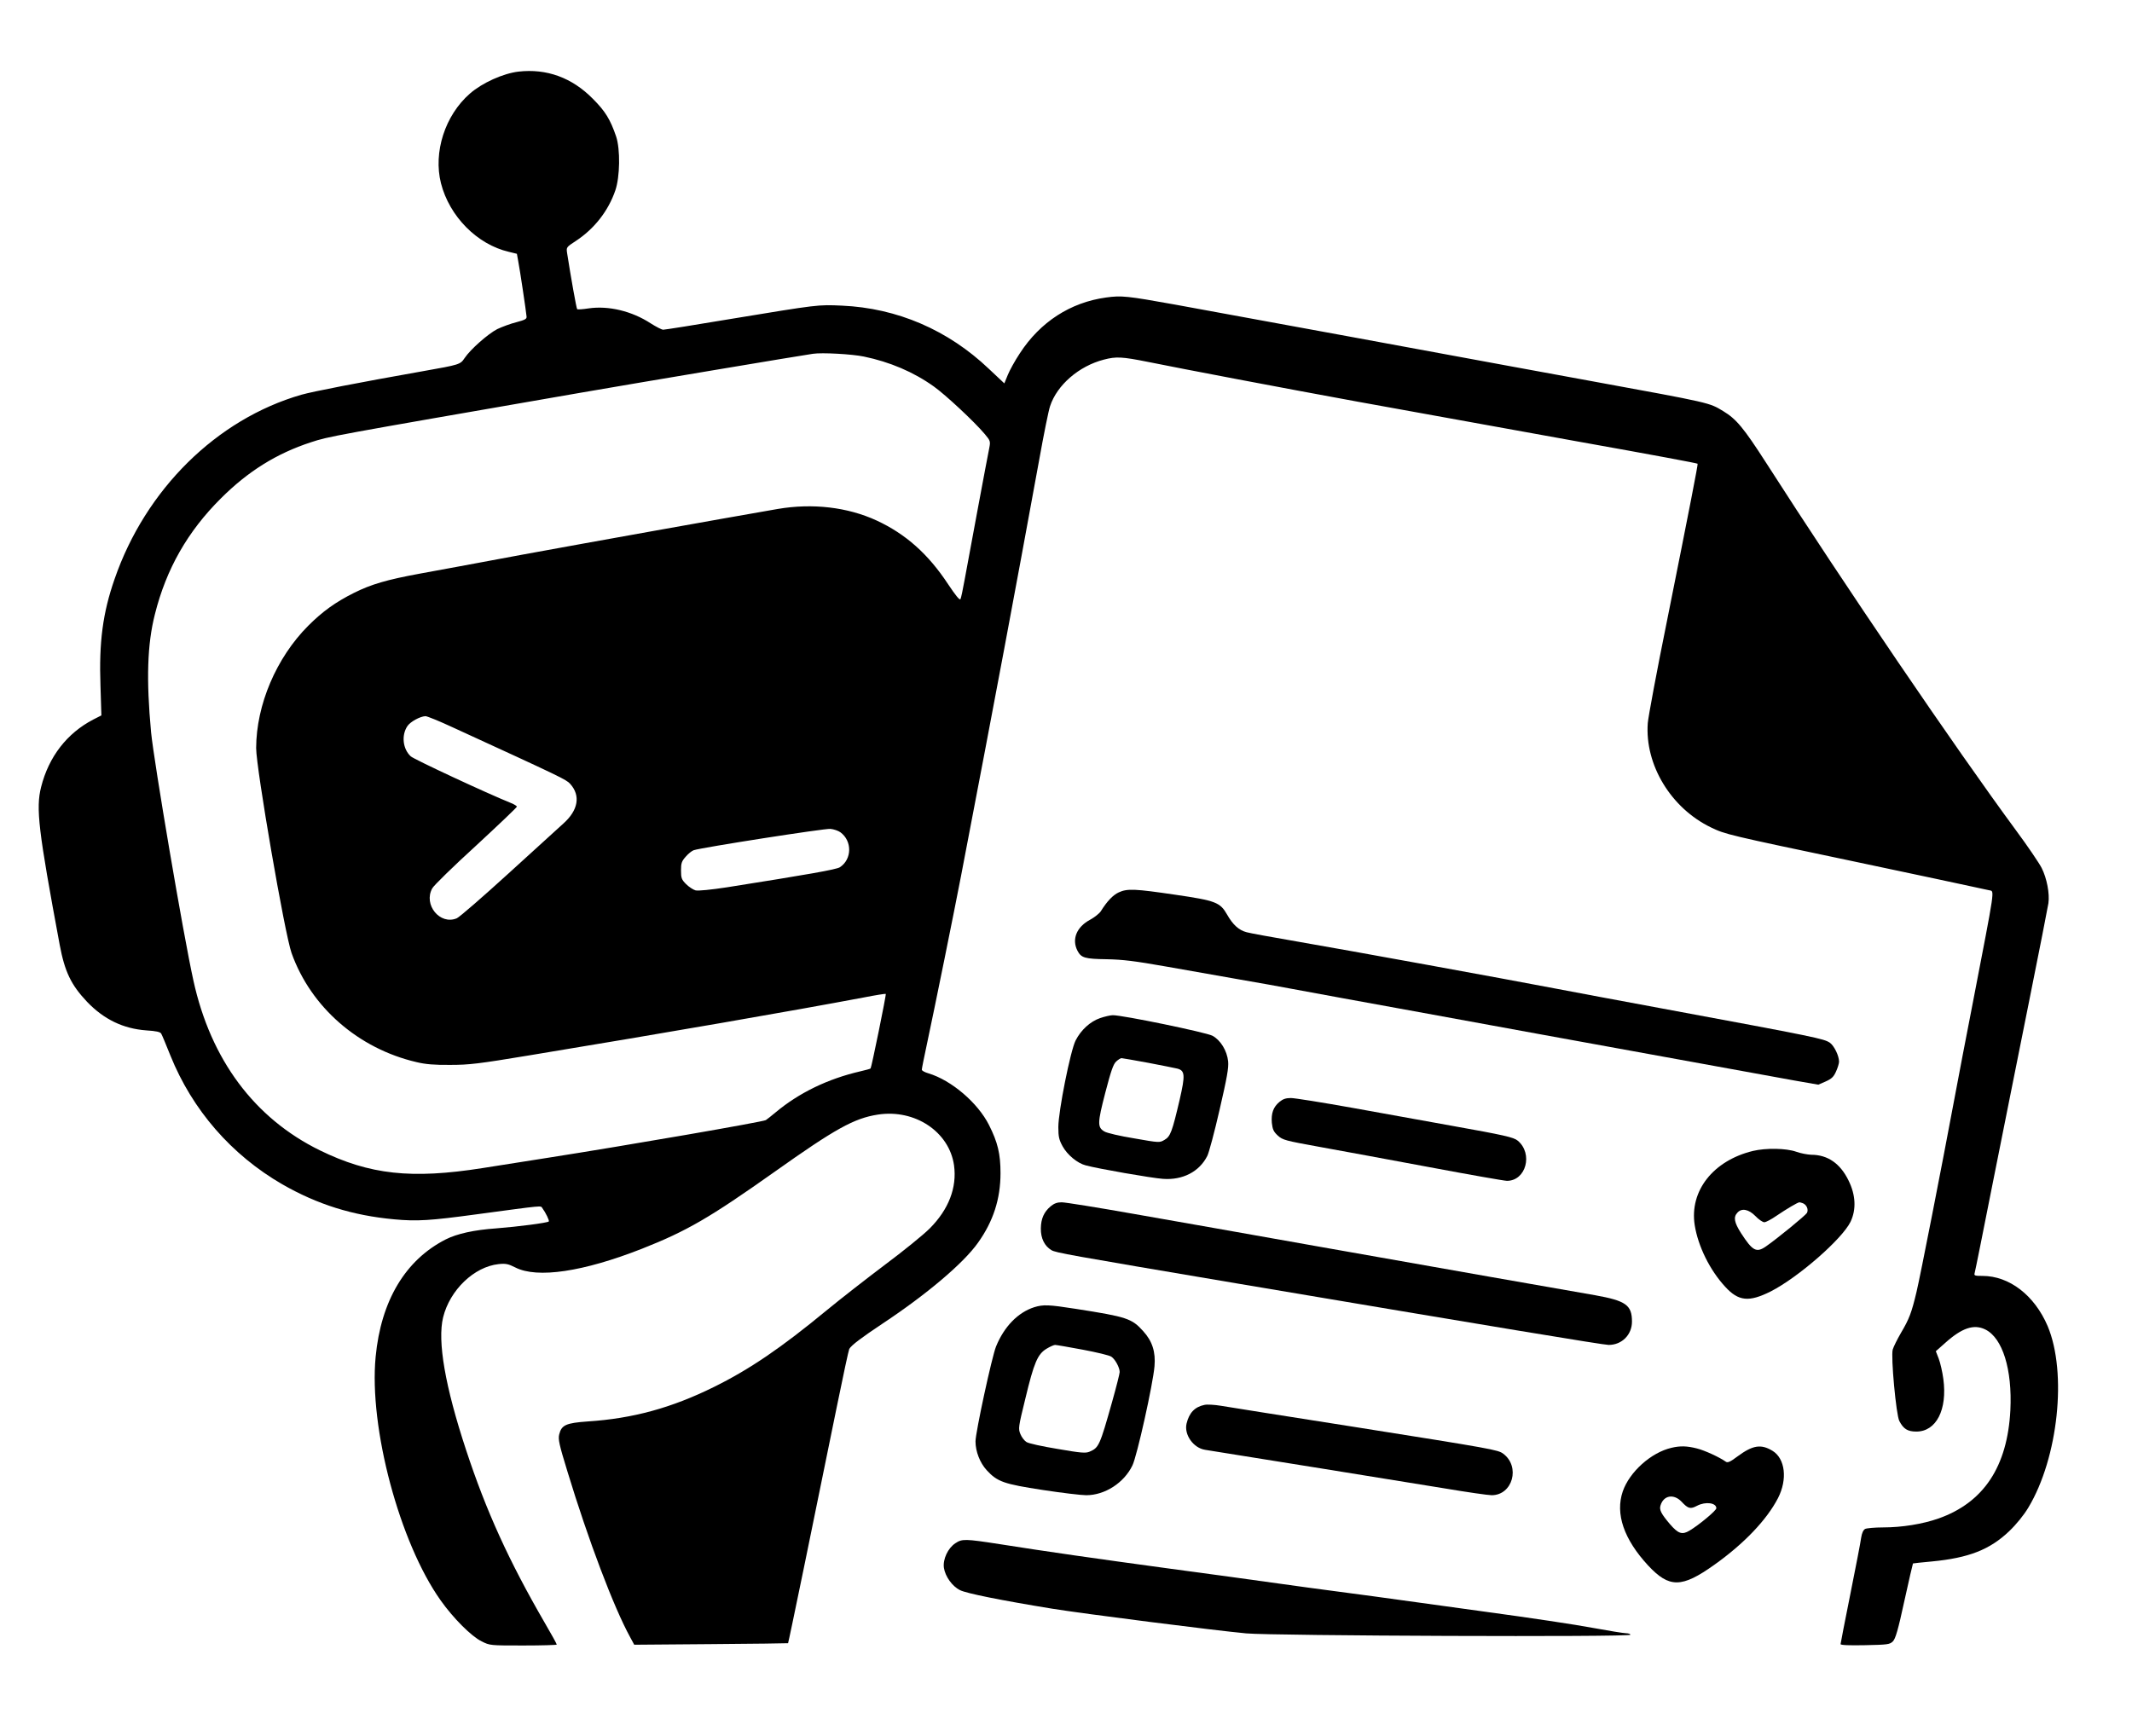
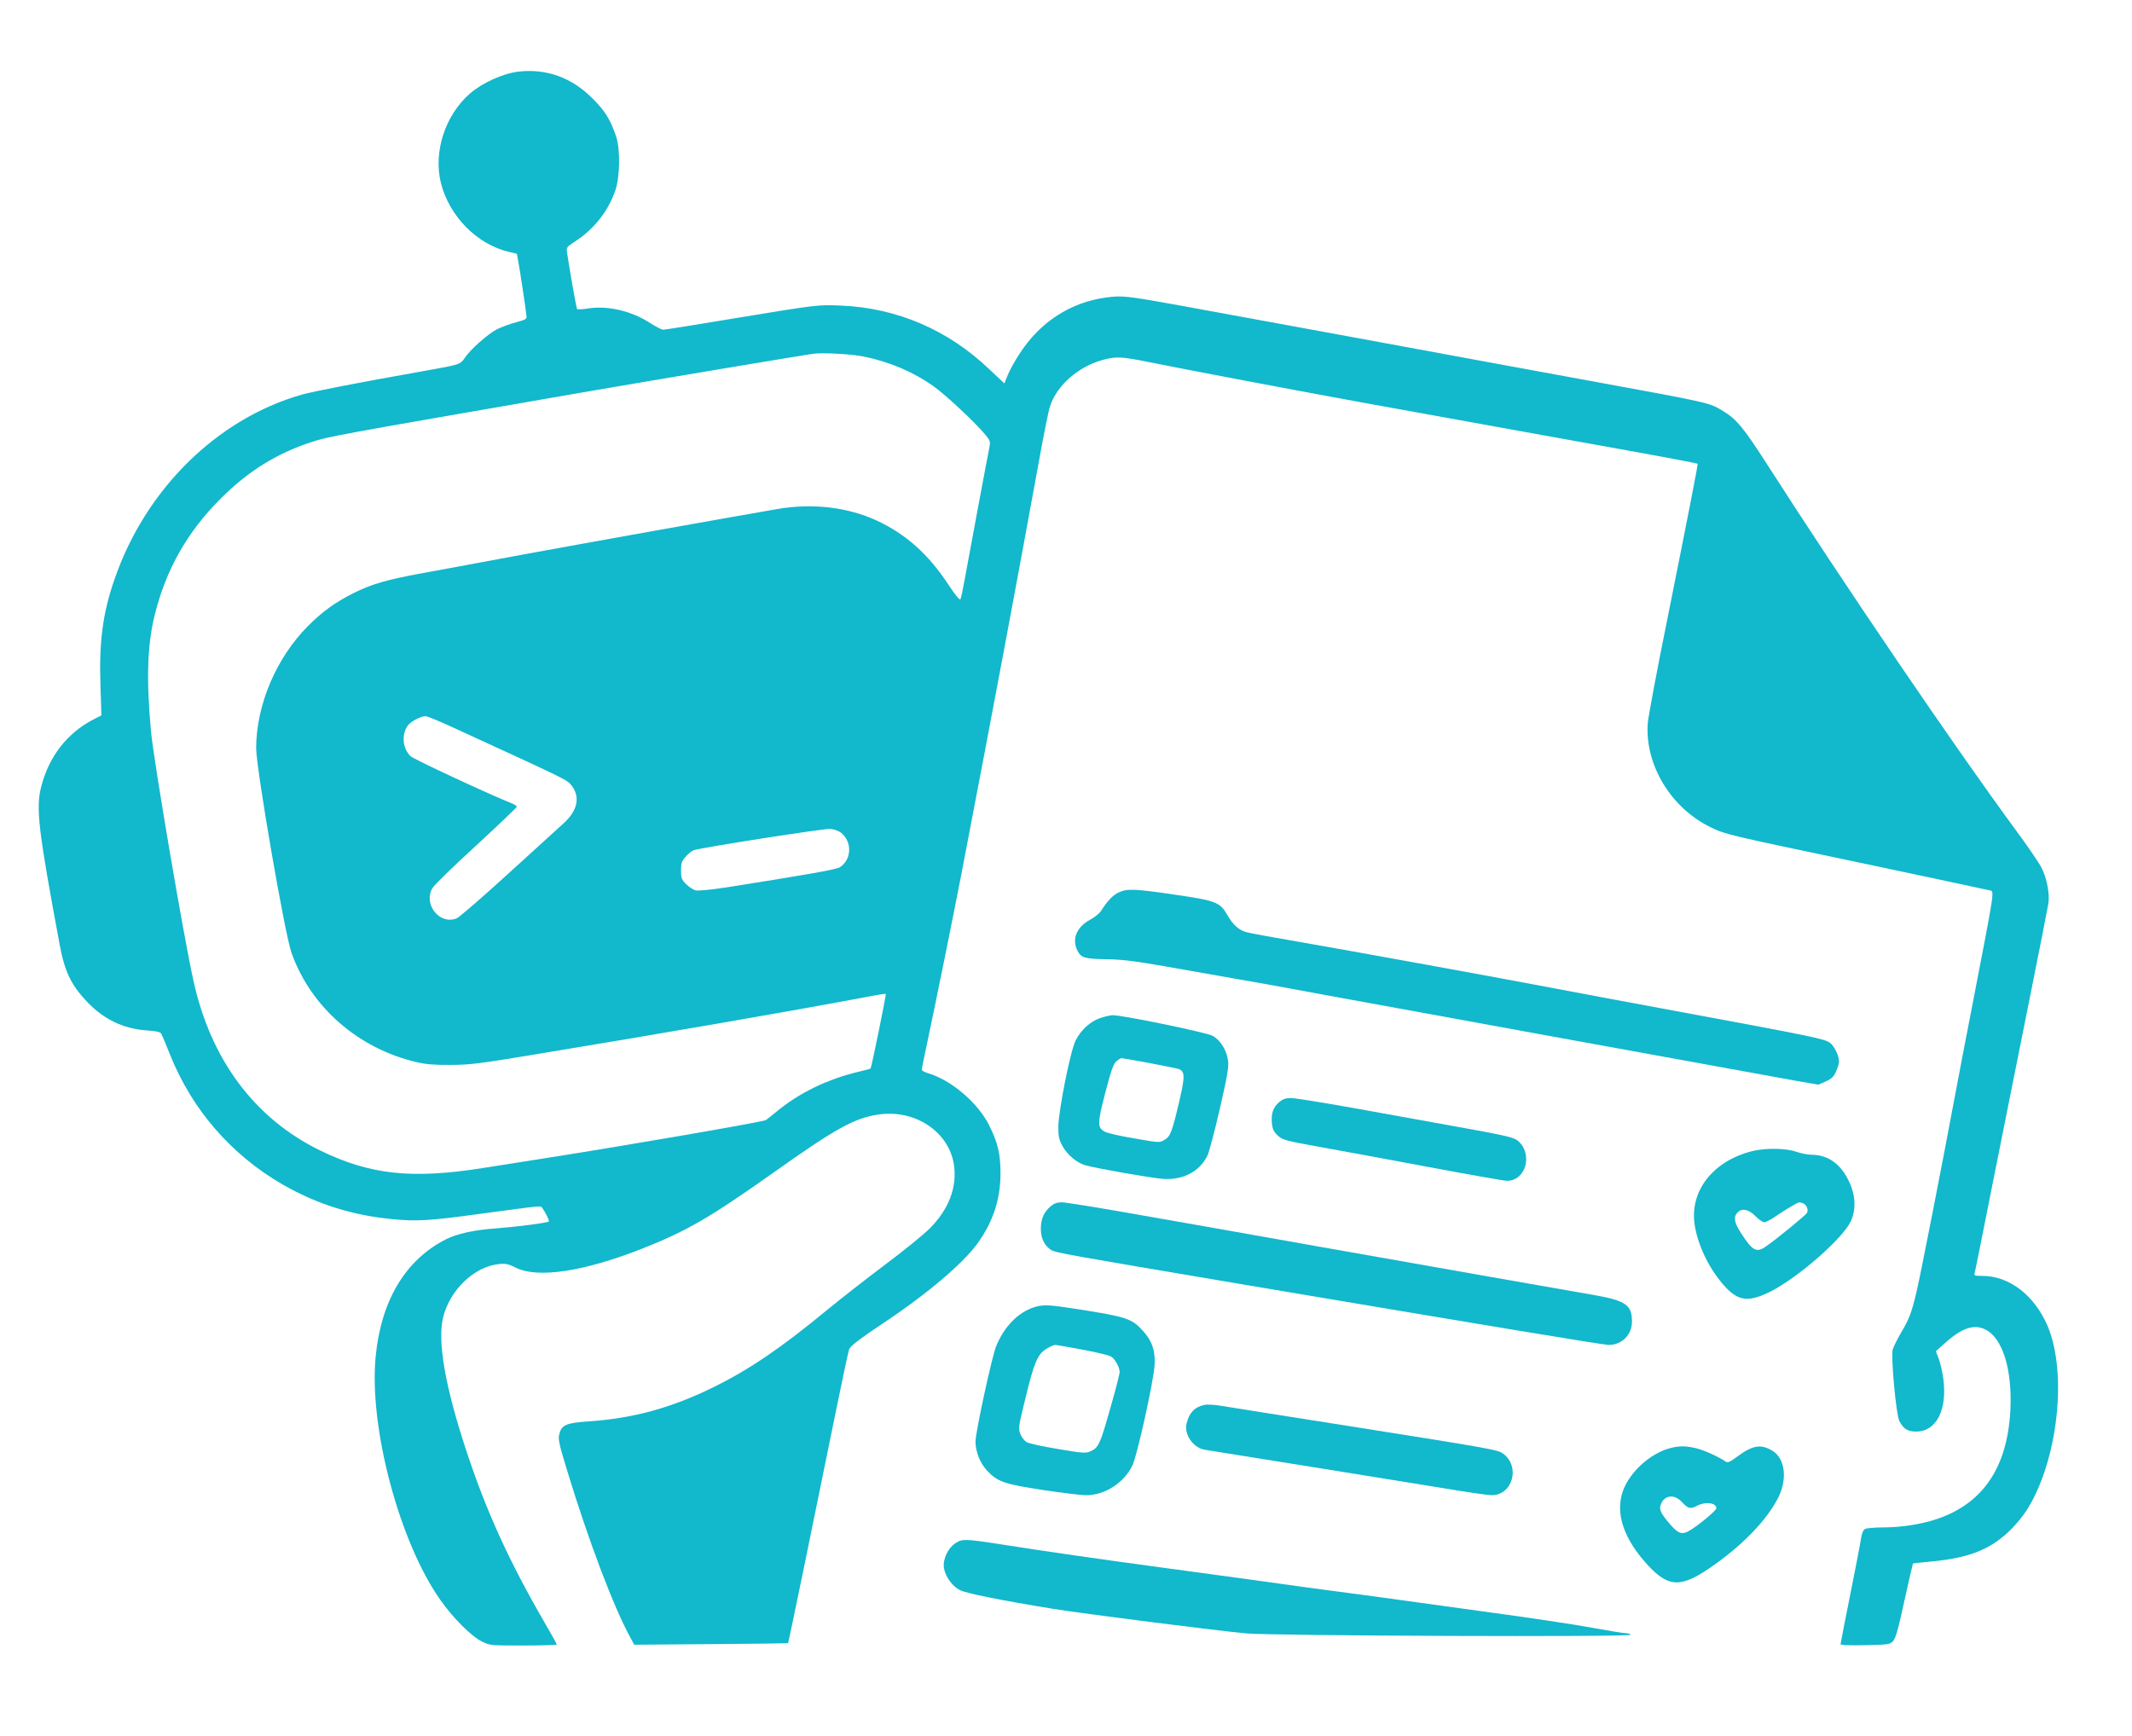
<svg xmlns="http://www.w3.org/2000/svg" version="1.0" width="1390pt" height="1132pt" viewBox="0 0 1390 1132" preserveAspectRatio="xMidYMid meet">
-   <g transform="translate(0,1132) scale(0.1,-0.1)" fill="#000000" stroke="none">
+   <g transform="translate(0,1132) scale(0.1,-0.1)" fill="#12b8cc" stroke="none">
    <path d="M3380 10853 c-100 -12 -236 -73 -316 -143 -163 -142 -240 -383 -189 -585 55 -216 236 -399 442 -447 l53 -13 9 -50 c10 -50 51 -324 54 -359 2 -16 -10 -22 -66 -37 -37 -9 -93 -30 -125 -45 -60 -31 -174 -131 -213 -189 -28 -42 -32 -43 -269 -85 -424 -75 -721 -133 -795 -154 -552 -159 -1016 -617 -1218 -1202 -77 -221 -102 -411 -92 -694 l6 -195 -53 -27 c-171 -89 -290 -242 -340 -440 -35 -139 -18 -281 121 -1028 33 -176 74 -262 178 -372 111 -116 237 -176 387 -187 64 -4 91 -10 97 -21 5 -8 32 -73 60 -143 143 -355 398 -648 730 -840 229 -131 457 -203 729 -228 149 -14 237 -8 532 32 455 61 421 58 434 41 22 -30 47 -82 42 -87 -9 -9 -201 -34 -343 -45 -144 -10 -256 -35 -329 -72 -263 -134 -422 -399 -457 -766 -44 -461 156 -1211 424 -1588 83 -117 200 -234 267 -267 54 -27 55 -27 272 -27 120 0 218 3 218 6 0 4 -35 68 -79 143 -233 402 -381 727 -512 1125 -137 415 -188 710 -150 866 44 178 202 330 362 347 47 5 63 1 109 -22 143 -73 443 -28 825 122 294 116 443 203 864 501 396 281 519 350 675 374 241 37 465 -112 496 -331 20 -145 -35 -288 -159 -412 -42 -42 -173 -148 -291 -236 -118 -89 -289 -222 -380 -297 -298 -246 -504 -386 -735 -500 -277 -137 -530 -206 -823 -225 -141 -10 -171 -23 -186 -84 -8 -32 -1 -65 54 -244 136 -447 301 -883 408 -1078 l27 -50 500 4 c275 2 501 5 503 6 3 3 165 789 317 1538 41 202 78 374 82 381 15 25 79 73 217 165 288 191 527 393 622 527 100 140 147 286 147 454 0 126 -18 201 -75 314 -73 145 -245 292 -395 337 -24 7 -43 17 -43 24 0 7 14 77 31 156 56 262 179 870 225 1109 235 1225 345 1813 509 2710 30 168 62 326 71 351 45 138 188 262 351 304 80 21 118 19 288 -15 232 -47 884 -171 1365 -259 434 -79 511 -93 1415 -256 526 -94 798 -145 803 -149 3 -4 -51 -282 -199 -1021 -67 -330 -123 -631 -126 -670 -20 -272 151 -555 413 -681 94 -45 106 -48 939 -223 391 -83 742 -157 780 -166 39 -8 80 -18 93 -20 37 -9 43 39 -108 -745 -38 -195 -90 -465 -115 -600 -86 -461 -226 -1175 -250 -1275 -32 -134 -47 -175 -101 -266 -25 -43 -49 -92 -54 -109 -13 -44 22 -426 43 -466 27 -52 54 -69 111 -69 130 0 203 143 176 343 -6 46 -20 106 -30 132 l-19 49 61 54 c109 98 187 124 261 88 113 -55 177 -260 164 -526 -19 -369 -174 -603 -469 -707 -103 -36 -237 -58 -361 -58 -54 0 -107 -5 -117 -10 -12 -7 -21 -26 -26 -58 -3 -26 -35 -190 -70 -365 -35 -175 -64 -323 -64 -328 0 -7 57 -9 160 -7 148 3 161 5 181 25 17 17 34 74 75 264 29 133 55 243 56 244 2 1 57 7 123 13 241 23 378 77 504 197 47 45 95 104 125 154 195 324 254 880 126 1184 -86 201 -250 327 -425 327 -49 0 -56 2 -51 18 3 9 57 278 120 597 64 319 169 848 235 1175 66 327 122 615 126 640 9 62 -10 163 -44 230 -15 30 -90 141 -167 245 -396 538 -1118 1599 -1628 2395 -148 230 -195 287 -281 339 -93 56 -74 52 -860 196 -198 36 -443 81 -545 100 -296 55 -1730 319 -2170 399 -312 56 -348 60 -449 46 -232 -32 -429 -159 -562 -364 -32 -48 -67 -112 -79 -142 l-22 -54 -101 95 c-266 253 -597 396 -958 412 -156 7 -150 8 -726 -87 -231 -39 -429 -70 -439 -70 -10 0 -46 19 -81 41 -124 81 -276 117 -406 98 -38 -6 -71 -8 -74 -5 -5 5 -41 207 -66 368 -5 35 -4 37 56 76 121 79 213 196 259 331 30 88 33 267 5 351 -38 111 -70 164 -152 246 -136 138 -301 198 -485 177z m2252 -1858 c169 -35 323 -100 456 -195 76 -54 265 -230 332 -310 37 -44 38 -48 30 -90 -13 -62 -136 -724 -161 -861 -11 -62 -23 -118 -27 -126 -5 -9 -31 23 -81 98 -129 196 -276 327 -466 415 -189 87 -417 114 -645 75 -392 -68 -1213 -215 -1660 -297 -283 -53 -587 -109 -675 -125 -212 -39 -315 -69 -427 -125 -122 -61 -206 -122 -299 -215 -208 -209 -338 -515 -339 -797 0 -131 186 -1211 231 -1337 126 -353 436 -623 815 -711 57 -14 118 -19 219 -18 124 0 183 7 515 62 903 149 1705 288 2183 378 76 15 140 25 142 23 4 -5 -93 -480 -99 -486 -2 -3 -33 -11 -67 -19 -212 -49 -400 -140 -554 -269 -27 -23 -56 -45 -62 -49 -22 -12 -887 -162 -1423 -246 -107 -17 -298 -47 -425 -67 -464 -73 -734 -43 -1060 116 -426 209 -711 591 -824 1107 -66 298 -257 1425 -276 1619 -32 344 -25 574 25 770 74 295 213 539 430 755 176 176 363 293 587 366 120 39 104 36 1758 323 369 64 1455 246 1515 254 60 9 255 -2 332 -18z m-2678 -2419 c711 -326 737 -339 763 -367 70 -77 53 -173 -45 -260 -27 -24 -187 -170 -356 -324 -169 -154 -321 -286 -338 -293 -109 -46 -219 88 -160 195 9 18 137 143 285 278 147 136 267 250 267 255 0 4 -17 15 -37 23 -161 65 -633 285 -655 305 -52 48 -62 137 -22 197 19 29 84 64 118 65 11 0 92 -33 180 -74z m2525 -683 c78 -57 76 -176 -3 -228 -22 -15 -212 -48 -737 -131 -105 -16 -186 -24 -204 -20 -15 4 -43 22 -62 41 -29 29 -33 39 -33 89 0 47 4 60 31 90 16 19 40 38 52 42 55 18 856 143 891 139 22 -2 51 -12 65 -22z" />
    <path d="M7294 5501 c-37 -17 -76 -57 -117 -123 -9 -14 -40 -39 -69 -55 -89 -47 -122 -128 -83 -203 24 -46 48 -53 190 -55 105 -2 180 -11 390 -48 143 -25 352 -62 465 -82 113 -19 288 -51 390 -70 102 -19 444 -82 760 -139 316 -58 685 -125 820 -150 311 -57 1455 -265 1660 -302 l155 -27 48 21 c38 17 52 30 67 64 11 24 20 53 20 65 0 38 -31 102 -59 123 -40 27 -82 36 -1101 225 -256 47 -568 106 -695 130 -329 63 -1328 245 -1675 305 -162 28 -312 55 -332 61 -51 13 -90 49 -127 114 -46 81 -73 92 -341 131 -259 38 -310 41 -366 15z" />
    <path d="M7172 4681 c-64 -22 -124 -77 -159 -145 -34 -66 -113 -463 -113 -566 0 -63 5 -83 28 -125 31 -56 96 -110 150 -124 80 -22 431 -83 503 -88 129 -10 238 46 290 149 11 21 47 156 80 300 49 212 60 274 56 317 -7 70 -50 139 -102 167 -41 22 -588 135 -650 134 -16 0 -54 -9 -83 -19z m312 -291 c89 -17 174 -34 191 -38 51 -13 53 -42 16 -203 -49 -209 -60 -240 -99 -262 -32 -19 -33 -19 -198 10 -92 15 -179 35 -194 45 -46 27 -45 55 6 252 37 142 52 186 71 204 13 12 29 22 35 22 6 0 84 -14 172 -30z" />
    <path d="M8342 4135 c-41 -34 -55 -75 -50 -137 5 -43 11 -57 39 -83 32 -29 48 -33 274 -74 132 -24 454 -83 715 -132 261 -49 488 -89 505 -89 124 0 172 177 70 262 -26 22 -88 36 -435 98 -157 28 -446 80 -643 116 -196 35 -377 64 -401 64 -33 0 -52 -7 -74 -25z" />
    <path d="M11429 3815 c-260 -63 -415 -261 -380 -484 22 -138 99 -294 199 -402 87 -95 155 -101 297 -30 178 91 464 340 520 454 38 80 34 174 -13 269 -54 111 -136 168 -243 168 -24 1 -69 9 -99 20 -66 23 -196 25 -281 5z m325 -341 c25 -10 38 -41 27 -63 -10 -17 -193 -167 -268 -219 -62 -43 -87 -29 -162 87 -44 69 -51 104 -24 133 28 32 74 23 118 -22 21 -22 47 -40 58 -40 10 0 46 19 79 42 68 46 139 88 150 88 3 0 14 -3 22 -6z" />
    <path d="M6850 3454 c-44 -37 -63 -81 -64 -144 -1 -65 24 -115 69 -142 30 -17 96 -29 1215 -218 1672 -282 2384 -400 2418 -400 86 0 152 66 152 152 0 108 -40 136 -240 172 -80 14 -388 68 -685 120 -297 53 -796 141 -1110 196 -739 131 -709 126 -1211 214 -237 42 -449 76 -472 76 -29 0 -49 -7 -72 -26z" />
    <path d="M6743 2796 c-106 -34 -196 -126 -249 -256 -27 -66 -134 -561 -134 -619 0 -66 29 -140 73 -188 70 -76 112 -90 366 -129 124 -19 251 -34 283 -34 121 0 246 80 301 194 30 61 134 529 144 647 8 93 -14 163 -73 228 -75 84 -107 94 -439 146 -180 28 -212 29 -272 11z m316 -277 c90 -17 175 -37 187 -46 24 -16 54 -70 54 -100 0 -10 -22 -97 -49 -193 -81 -288 -87 -300 -147 -326 -26 -11 -54 -9 -210 18 -98 16 -190 36 -202 45 -13 8 -31 31 -39 51 -15 36 -14 45 32 232 56 234 80 290 138 325 23 14 48 25 56 25 8 0 89 -14 180 -31z" />
    <path d="M7853 2159 c-63 -13 -100 -51 -117 -122 -17 -72 44 -159 121 -171 178 -28 1345 -216 1558 -251 148 -25 288 -45 310 -45 137 0 189 187 75 271 -34 25 -65 31 -974 175 -434 68 -824 130 -865 137 -42 7 -91 10 -108 6z" />
    <path d="M10897 1879 c-133 -31 -273 -157 -317 -284 -50 -146 7 -312 165 -483 138 -148 219 -148 433 5 194 138 341 293 414 434 63 123 47 257 -35 308 -75 46 -129 38 -229 -36 -49 -37 -65 -43 -77 -34 -41 29 -136 73 -188 86 -63 16 -108 18 -166 4z m67 -352 c42 -45 57 -49 100 -26 55 29 126 20 126 -16 0 -15 -114 -110 -175 -146 -48 -29 -74 -20 -128 43 -57 67 -70 93 -61 121 20 67 87 78 138 24z" />
    <path d="M6229 1257 c-49 -32 -83 -105 -75 -161 9 -56 54 -120 105 -145 40 -21 270 -67 601 -121 204 -33 1059 -142 1265 -161 172 -16 2505 -25 2505 -9 0 5 -13 10 -29 10 -15 0 -113 16 -217 35 -104 20 -418 67 -699 105 -280 39 -607 84 -725 100 -118 16 -253 34 -300 40 -47 6 -195 26 -330 45 -135 19 -447 62 -695 95 -486 66 -821 114 -1118 161 -226 35 -244 35 -288 6z" />
  </g>
</svg>
